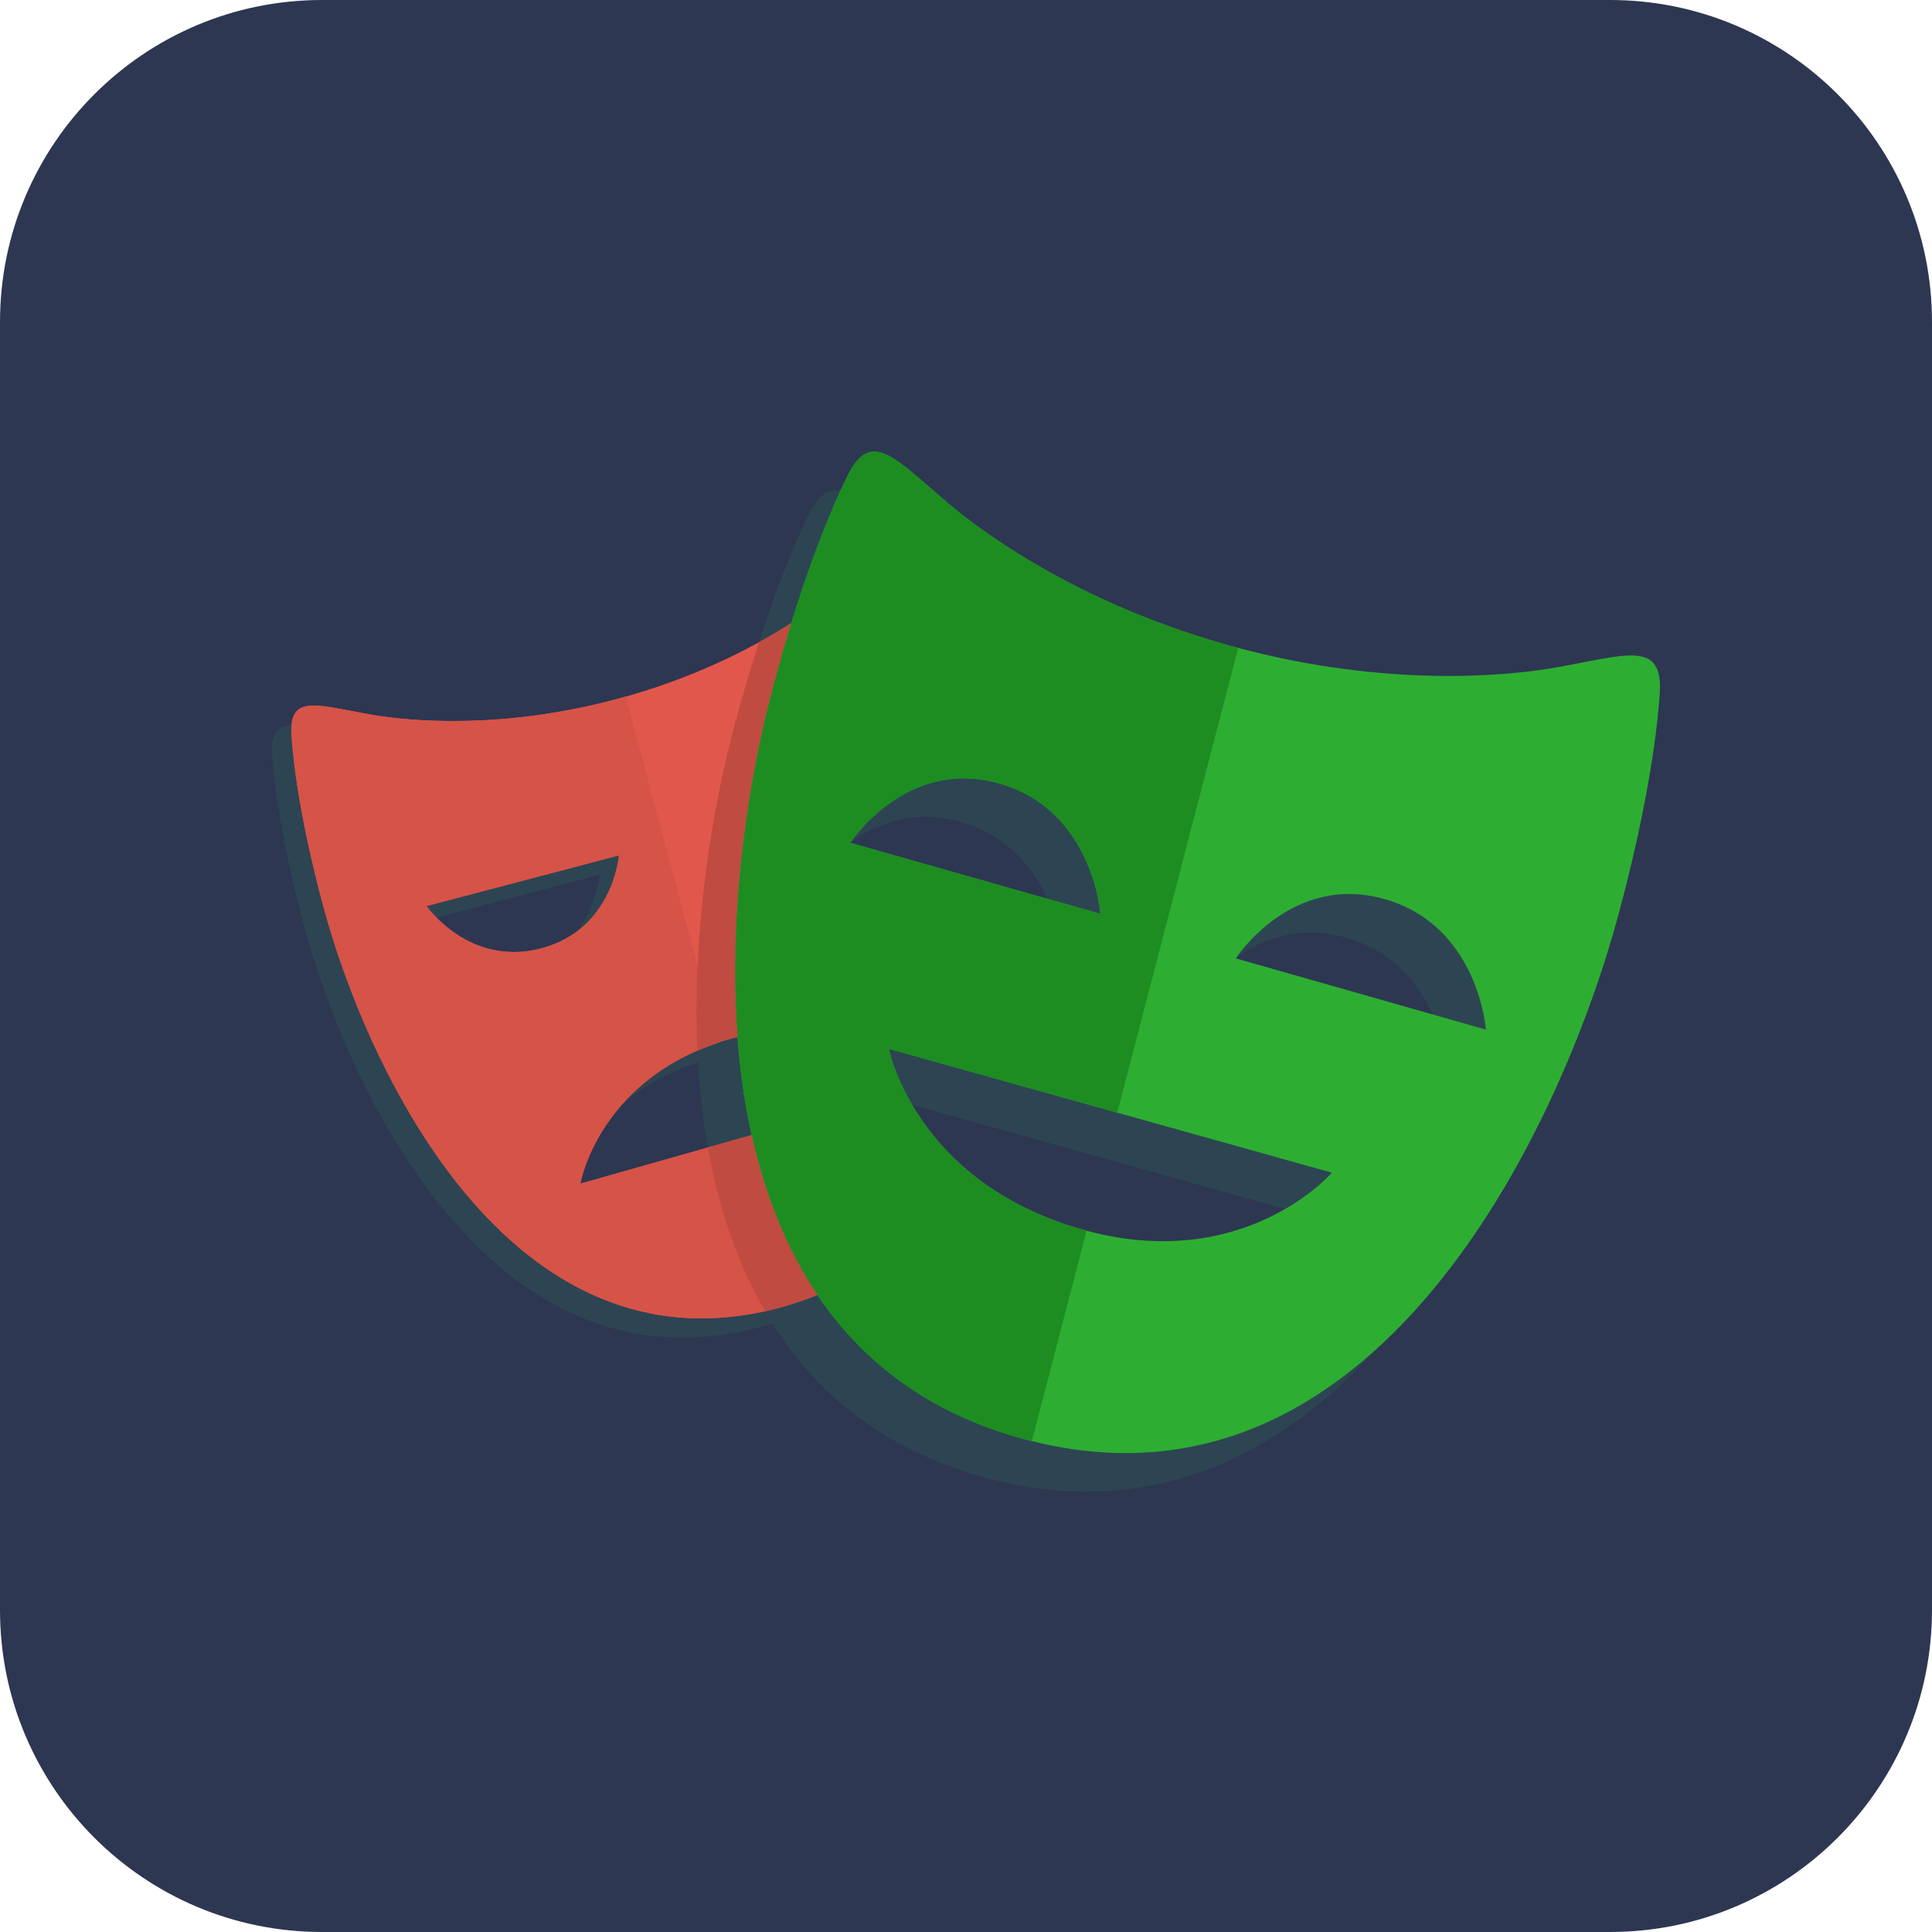
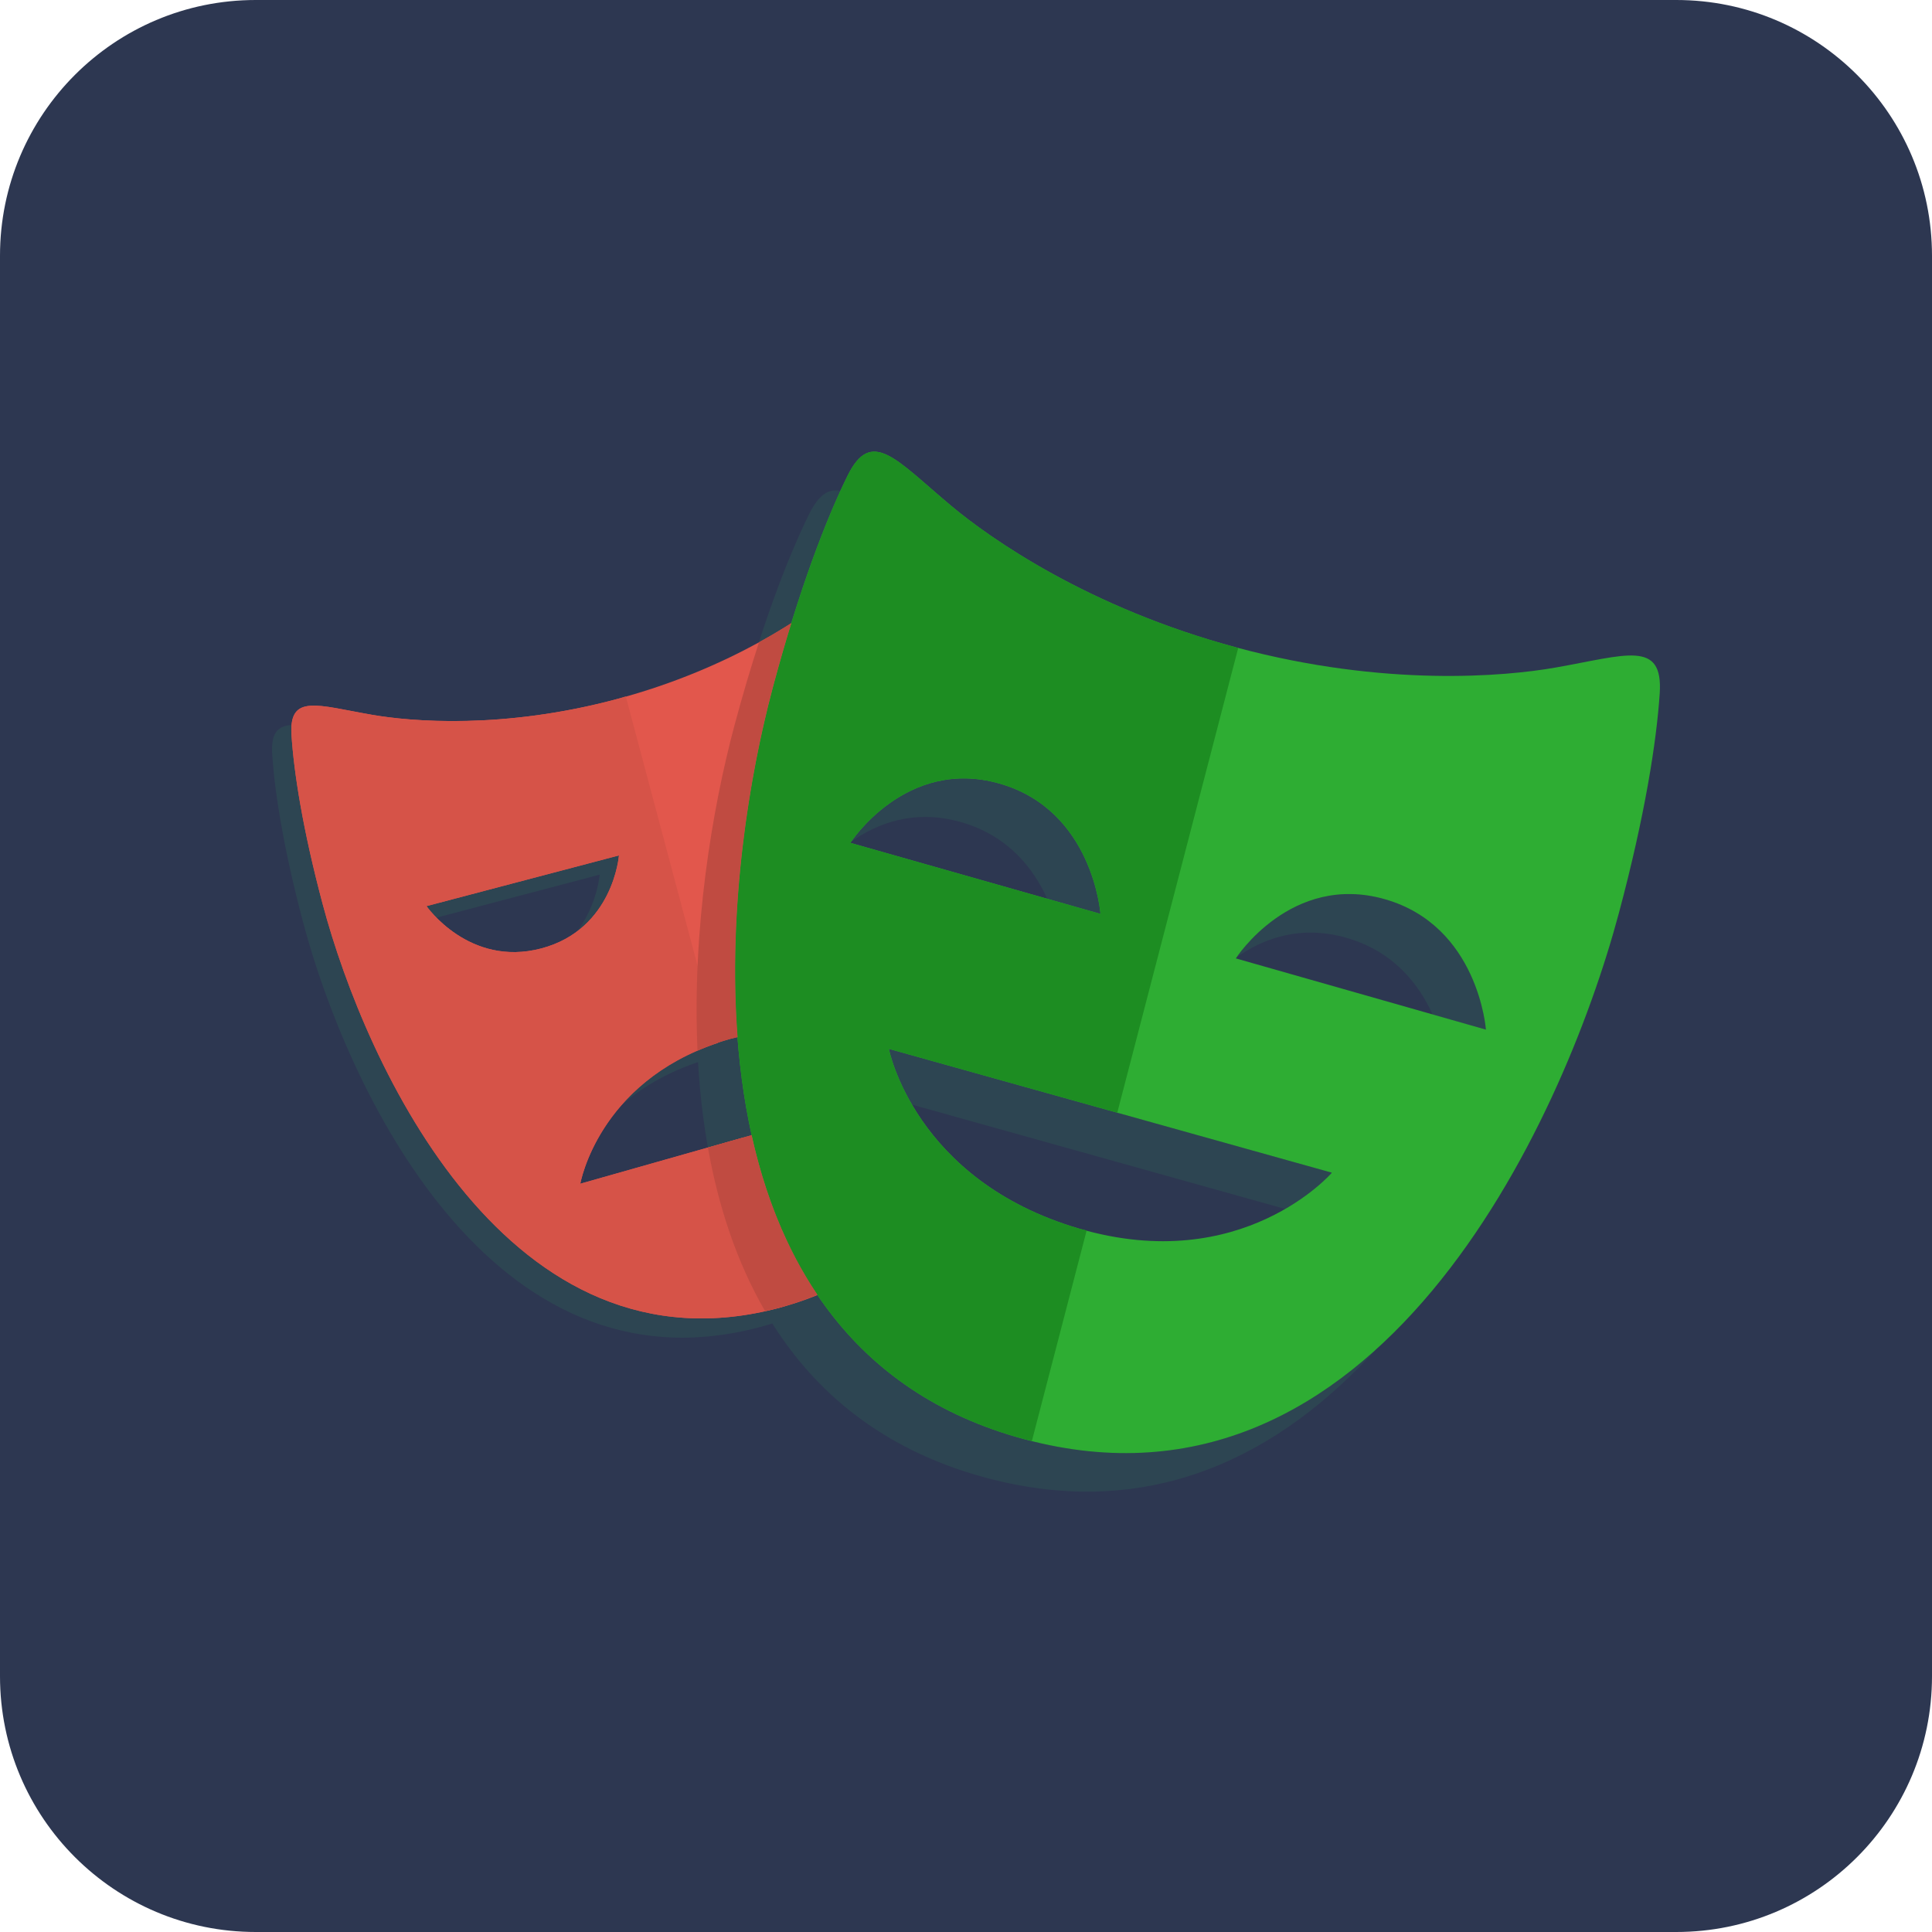
- <svg xmlns="http://www.w3.org/2000/svg" width="60" height="60" fill="none" viewBox="0 0 60 60">
-   <rect width="60" height="60" fill="#2D3751" rx="10" />
-   <path fill="#2D4552" d="M22.656 32.268C21.047 32.724 19.991 33.525 19.296 34.325C19.962 33.742 20.854 33.207 22.057 32.866C23.288 32.517 24.338 32.52 25.206 32.687V32.009C24.466 31.941 23.617 31.995 22.656 32.268ZM19.222 26.564L13.247 28.138C13.247 28.138 13.356 28.292 13.557 28.497L18.624 27.162C18.624 27.162 18.552 28.087 17.928 28.915C19.108 28.023 19.222 26.564 19.222 26.564ZM24.224 40.608C15.815 42.872 11.366 33.127 10.019 28.069C9.397 25.734 9.125 23.966 9.053 22.824C9.045 22.706 9.048 22.606 9.057 22.515C8.62 22.541 8.412 22.768 8.454 23.423C8.527 24.563 8.798 26.332 9.421 28.667C10.767 33.725 15.217 43.47 23.626 41.205C25.456 40.712 26.831 39.814 27.864 38.667C26.912 39.527 25.721 40.204 24.224 40.608ZM25.804 20.6V21.198H29.103C29.035 20.986 28.967 20.795 28.899 20.6H25.804Z" />
-   <path fill="#2D4552" d="M29.84 25.529C31.323 25.95 32.108 26.99 32.523 27.91L34.176 28.38C34.176 28.38 33.951 25.159 31.037 24.331C28.312 23.557 26.634 25.846 26.43 26.142C27.223 25.577 28.381 25.114 29.84 25.529ZM43.006 27.925C40.278 27.147 38.601 29.441 38.4 29.733C39.194 29.169 40.351 28.706 41.809 29.122C43.29 29.544 44.074 30.582 44.49 31.503L46.146 31.975C46.146 31.975 45.917 28.753 43.006 27.925ZM41.363 36.418L27.604 32.572C27.604 32.572 27.753 33.327 28.324 34.305L39.909 37.543C40.862 36.991 41.363 36.418 41.363 36.418ZM31.824 44.697C20.929 41.777 22.246 27.896 24.009 21.318C24.735 18.608 25.481 16.593 26.1 15.242C25.731 15.166 25.425 15.361 25.123 15.975C24.466 17.308 23.626 19.478 22.812 22.515C21.05 29.093 19.733 42.973 30.627 45.894C35.762 47.269 39.762 45.178 42.744 41.895C39.913 44.459 36.3 45.896 31.824 44.697Z" />
-   <path fill="#E2574C" d="M25.805 37.355V34.553L18.022 36.76C18.022 36.76 18.597 33.419 22.656 32.268C23.887 31.919 24.937 31.921 25.805 32.089V20.599H29.701C29.277 19.288 28.867 18.279 28.522 17.578C27.952 16.417 27.367 17.186 26.04 18.296C25.105 19.077 22.743 20.743 19.188 21.701C15.633 22.66 12.758 22.405 11.559 22.198C9.859 21.905 8.97 21.531 9.053 22.824C9.126 23.965 9.397 25.733 10.02 28.069C11.366 33.126 15.816 42.872 24.225 40.607C26.422 40.015 27.972 38.845 29.047 37.354H25.805V37.355ZM13.246 28.138L19.222 26.564C19.222 26.564 19.048 28.863 16.808 29.453C14.567 30.043 13.246 28.138 13.246 28.138Z" />
-   <path fill="#2EAD33" d="M48.296 20.733C46.742 21.006 43.015 21.345 38.41 20.11C33.803 18.877 30.746 16.719 29.535 15.704C27.818 14.266 27.063 13.267 26.32 14.779C25.663 16.112 24.822 18.282 24.009 21.319C22.247 27.897 20.93 41.777 31.824 44.698C42.715 47.616 48.513 34.936 50.276 28.358C51.089 25.321 51.446 23.021 51.544 21.539C51.656 19.859 50.502 20.347 48.296 20.733ZM26.408 26.175C26.408 26.175 28.125 23.505 31.037 24.332C33.95 25.16 34.176 28.381 34.176 28.381L26.408 26.175ZM33.516 38.157C28.394 36.656 27.604 32.572 27.604 32.572L41.363 36.419C41.363 36.418 38.586 39.638 33.516 38.157ZM38.38 29.764C38.38 29.764 40.095 27.095 43.006 27.925C45.917 28.754 46.146 31.975 46.146 31.975L38.38 29.764Z" />
-   <path fill="#D65348" d="M23.085 35.326L18.022 36.761C18.022 36.761 18.572 33.628 22.301 32.386L19.434 21.627L19.187 21.702C15.632 22.661 12.758 22.407 11.559 22.199C9.858 21.906 8.969 21.532 9.052 22.826C9.125 23.966 9.397 25.734 10.019 28.07C11.365 33.127 15.815 42.873 24.224 40.608L24.472 40.53L23.085 35.326ZM13.246 28.139L19.222 26.565C19.222 26.565 19.048 28.864 16.808 29.454C14.567 30.044 13.246 28.139 13.246 28.139Z" />
-   <path fill="#1D8D22" d="M33.747 38.213L33.515 38.157C28.394 36.656 27.604 32.572 27.604 32.572L34.698 34.555L38.454 20.122L38.409 20.11C33.802 18.877 30.745 16.719 29.534 15.704C27.817 14.266 27.062 13.267 26.319 14.779C25.663 16.112 24.822 18.282 24.009 21.319C22.247 27.896 20.93 41.777 31.824 44.697L32.047 44.748L33.747 38.213ZM26.408 26.175C26.408 26.175 28.125 23.505 31.037 24.332C33.95 25.16 34.176 28.381 34.176 28.381L26.408 26.175Z" />
-   <path fill="#C04B41" d="M23.343 35.251L21.985 35.636C22.306 37.445 22.871 39.18 23.758 40.713C23.913 40.679 24.066 40.65 24.223 40.607C24.636 40.495 25.018 40.358 25.386 40.208C24.395 38.736 23.739 37.041 23.343 35.251ZM22.812 22.515C22.115 25.119 21.491 28.867 21.662 32.627C21.97 32.494 22.295 32.369 22.656 32.267L22.907 32.211C22.601 28.195 23.263 24.102 24.009 21.318C24.198 20.614 24.388 19.959 24.577 19.348C24.273 19.541 23.945 19.74 23.571 19.945C23.319 20.722 23.065 21.572 22.812 22.515Z" />
+ <svg xmlns="http://www.w3.org/2000/svg" width="80" height="80" viewBox="0 0 80 80" fill="none">
+   <rect width="80" height="80" rx="10.589" fill="#2D3751" />
+   <path d="M30.207 43.025C28.062 43.634 26.655 44.702 25.727 45.768C26.616 44.991 27.805 44.278 29.41 43.823C31.051 43.358 32.451 43.361 33.608 43.584V42.68C32.621 42.59 31.489 42.661 30.207 43.025ZM25.629 35.42L17.662 37.519C17.662 37.519 17.807 37.724 18.076 37.998L24.831 36.218C24.831 36.218 24.736 37.452 23.904 38.555C25.477 37.365 25.629 35.42 25.629 35.42ZM32.299 54.145C21.086 57.165 15.154 44.171 13.358 37.427C12.528 34.313 12.166 31.956 12.07 30.434C12.059 30.276 12.064 30.143 12.075 30.021C11.494 30.056 11.215 30.358 11.272 31.232C11.368 32.753 11.731 35.111 12.56 38.225C14.356 44.968 20.288 57.962 31.501 54.942C33.941 54.285 35.775 53.087 37.151 51.558C35.883 52.704 34.295 53.606 32.299 54.145ZM34.406 27.468V28.266H38.804C38.713 27.983 38.623 27.729 38.532 27.468H34.406Z" fill="#2D4552" />
+   <path d="M39.786 34.04C41.764 34.601 42.81 35.988 43.363 37.215L45.569 37.842C45.569 37.842 45.268 33.547 41.383 32.443C37.749 31.411 35.512 34.463 35.24 34.858C36.297 34.104 37.841 33.488 39.786 34.04ZM57.341 37.235C53.703 36.198 51.468 39.256 51.2 39.645C52.258 38.893 53.801 38.276 55.745 38.831C57.72 39.393 58.765 40.778 59.32 42.006L61.528 42.635C61.528 42.635 61.222 38.339 57.341 37.235ZM55.15 48.559L36.805 43.431C36.805 43.431 37.003 44.438 37.765 45.741L53.211 50.059C54.483 49.324 55.15 48.559 55.15 48.559ZM42.431 59.598C27.905 55.704 29.662 37.196 32.012 28.426C32.98 24.812 33.975 22.125 34.8 20.325C34.307 20.223 33.9 20.483 33.497 21.302C32.621 23.079 31.5 25.972 30.416 30.022C28.067 38.792 26.311 57.299 40.836 61.193C47.682 63.028 53.016 60.24 56.991 55.862C53.218 59.28 48.399 61.197 42.431 59.598Z" fill="#2D4552" />
+   <path d="M34.406 49.809V46.074L24.029 49.016C24.029 49.016 24.796 44.561 30.207 43.026C31.849 42.561 33.249 42.564 34.406 42.787V27.468H39.602C39.036 25.72 38.489 24.374 38.029 23.439C37.269 21.891 36.489 22.917 34.719 24.398C33.473 25.439 30.323 27.66 25.583 28.937C20.843 30.215 17.011 29.876 15.412 29.599C13.145 29.208 11.96 28.711 12.071 30.435C12.167 31.955 12.529 34.313 13.359 37.427C15.154 44.171 21.087 57.165 32.3 54.145C35.228 53.356 37.296 51.796 38.729 49.808H34.406V49.809ZM17.661 37.52L25.63 35.421C25.63 35.421 25.397 38.486 22.41 39.273C19.422 40.06 17.661 37.52 17.661 37.52Z" fill="#E2574C" />
+   <path d="M64.394 27.645C62.323 28.008 57.353 28.46 51.212 26.814C45.07 25.169 40.994 22.292 39.38 20.94C37.09 19.023 36.084 17.69 35.093 19.706C34.217 21.483 33.096 24.376 32.012 28.426C29.662 37.196 27.906 55.703 42.431 59.598C56.953 63.489 64.684 46.582 67.034 37.811C68.118 33.762 68.594 30.696 68.725 28.719C68.874 26.479 67.336 27.13 64.394 27.645ZM35.211 34.901C35.211 34.901 37.5 31.341 41.382 32.444C45.267 33.548 45.568 37.842 45.568 37.842L35.211 34.901ZM44.688 50.876C37.859 48.876 36.806 43.431 36.806 43.431L55.15 48.559C55.15 48.559 51.447 52.852 44.688 50.876ZM51.173 39.685C51.173 39.685 53.459 36.128 57.341 37.234C61.222 38.34 61.528 42.634 61.528 42.634L51.173 39.685Z" fill="#2EAD33" />
+   <path d="M30.779 47.102L24.029 49.015C24.029 49.015 24.762 44.838 29.735 43.182L25.913 28.837L25.582 28.937C20.842 30.216 17.01 29.877 15.411 29.6C13.144 29.209 11.959 28.711 12.07 30.435C12.166 31.956 12.528 34.313 13.358 37.428C15.153 44.171 21.086 57.165 32.299 54.145L32.629 54.041L30.779 47.102ZM17.661 37.52L25.629 35.421C25.629 35.421 25.397 38.486 22.41 39.274C19.422 40.06 17.661 37.52 17.661 37.52Z" fill="#D65348" />
+   <path d="M44.996 50.951L44.687 50.876C37.858 48.876 36.805 43.431 36.805 43.431L46.264 46.075L51.272 26.83L51.212 26.814C45.069 25.169 40.994 22.292 39.379 20.94C37.09 19.023 36.083 17.69 35.092 19.706C34.217 21.483 33.096 24.376 32.012 28.426C29.662 37.196 27.906 55.703 42.431 59.598L42.729 59.665L44.996 50.951ZM35.211 34.901C35.211 34.901 37.5 31.341 41.382 32.444C45.267 33.548 45.568 37.842 45.568 37.842L35.211 34.901Z" fill="#1D8D22" />
+   <path d="M31.123 47.004L29.313 47.517C29.741 49.928 30.495 52.242 31.678 54.286C31.884 54.241 32.088 54.202 32.298 54.144C32.848 53.996 33.357 53.812 33.848 53.612C32.526 51.65 31.652 49.391 31.123 47.004ZM30.417 30.022C29.486 33.494 28.654 38.492 28.883 43.505C29.293 43.327 29.726 43.161 30.207 43.025L30.543 42.95C30.134 37.595 31.017 32.139 32.012 28.426C32.264 27.487 32.517 26.613 32.769 25.799C32.363 26.057 31.926 26.322 31.428 26.595C31.092 27.631 30.753 28.765 30.417 30.022Z" fill="#C04B41" />
</svg>
